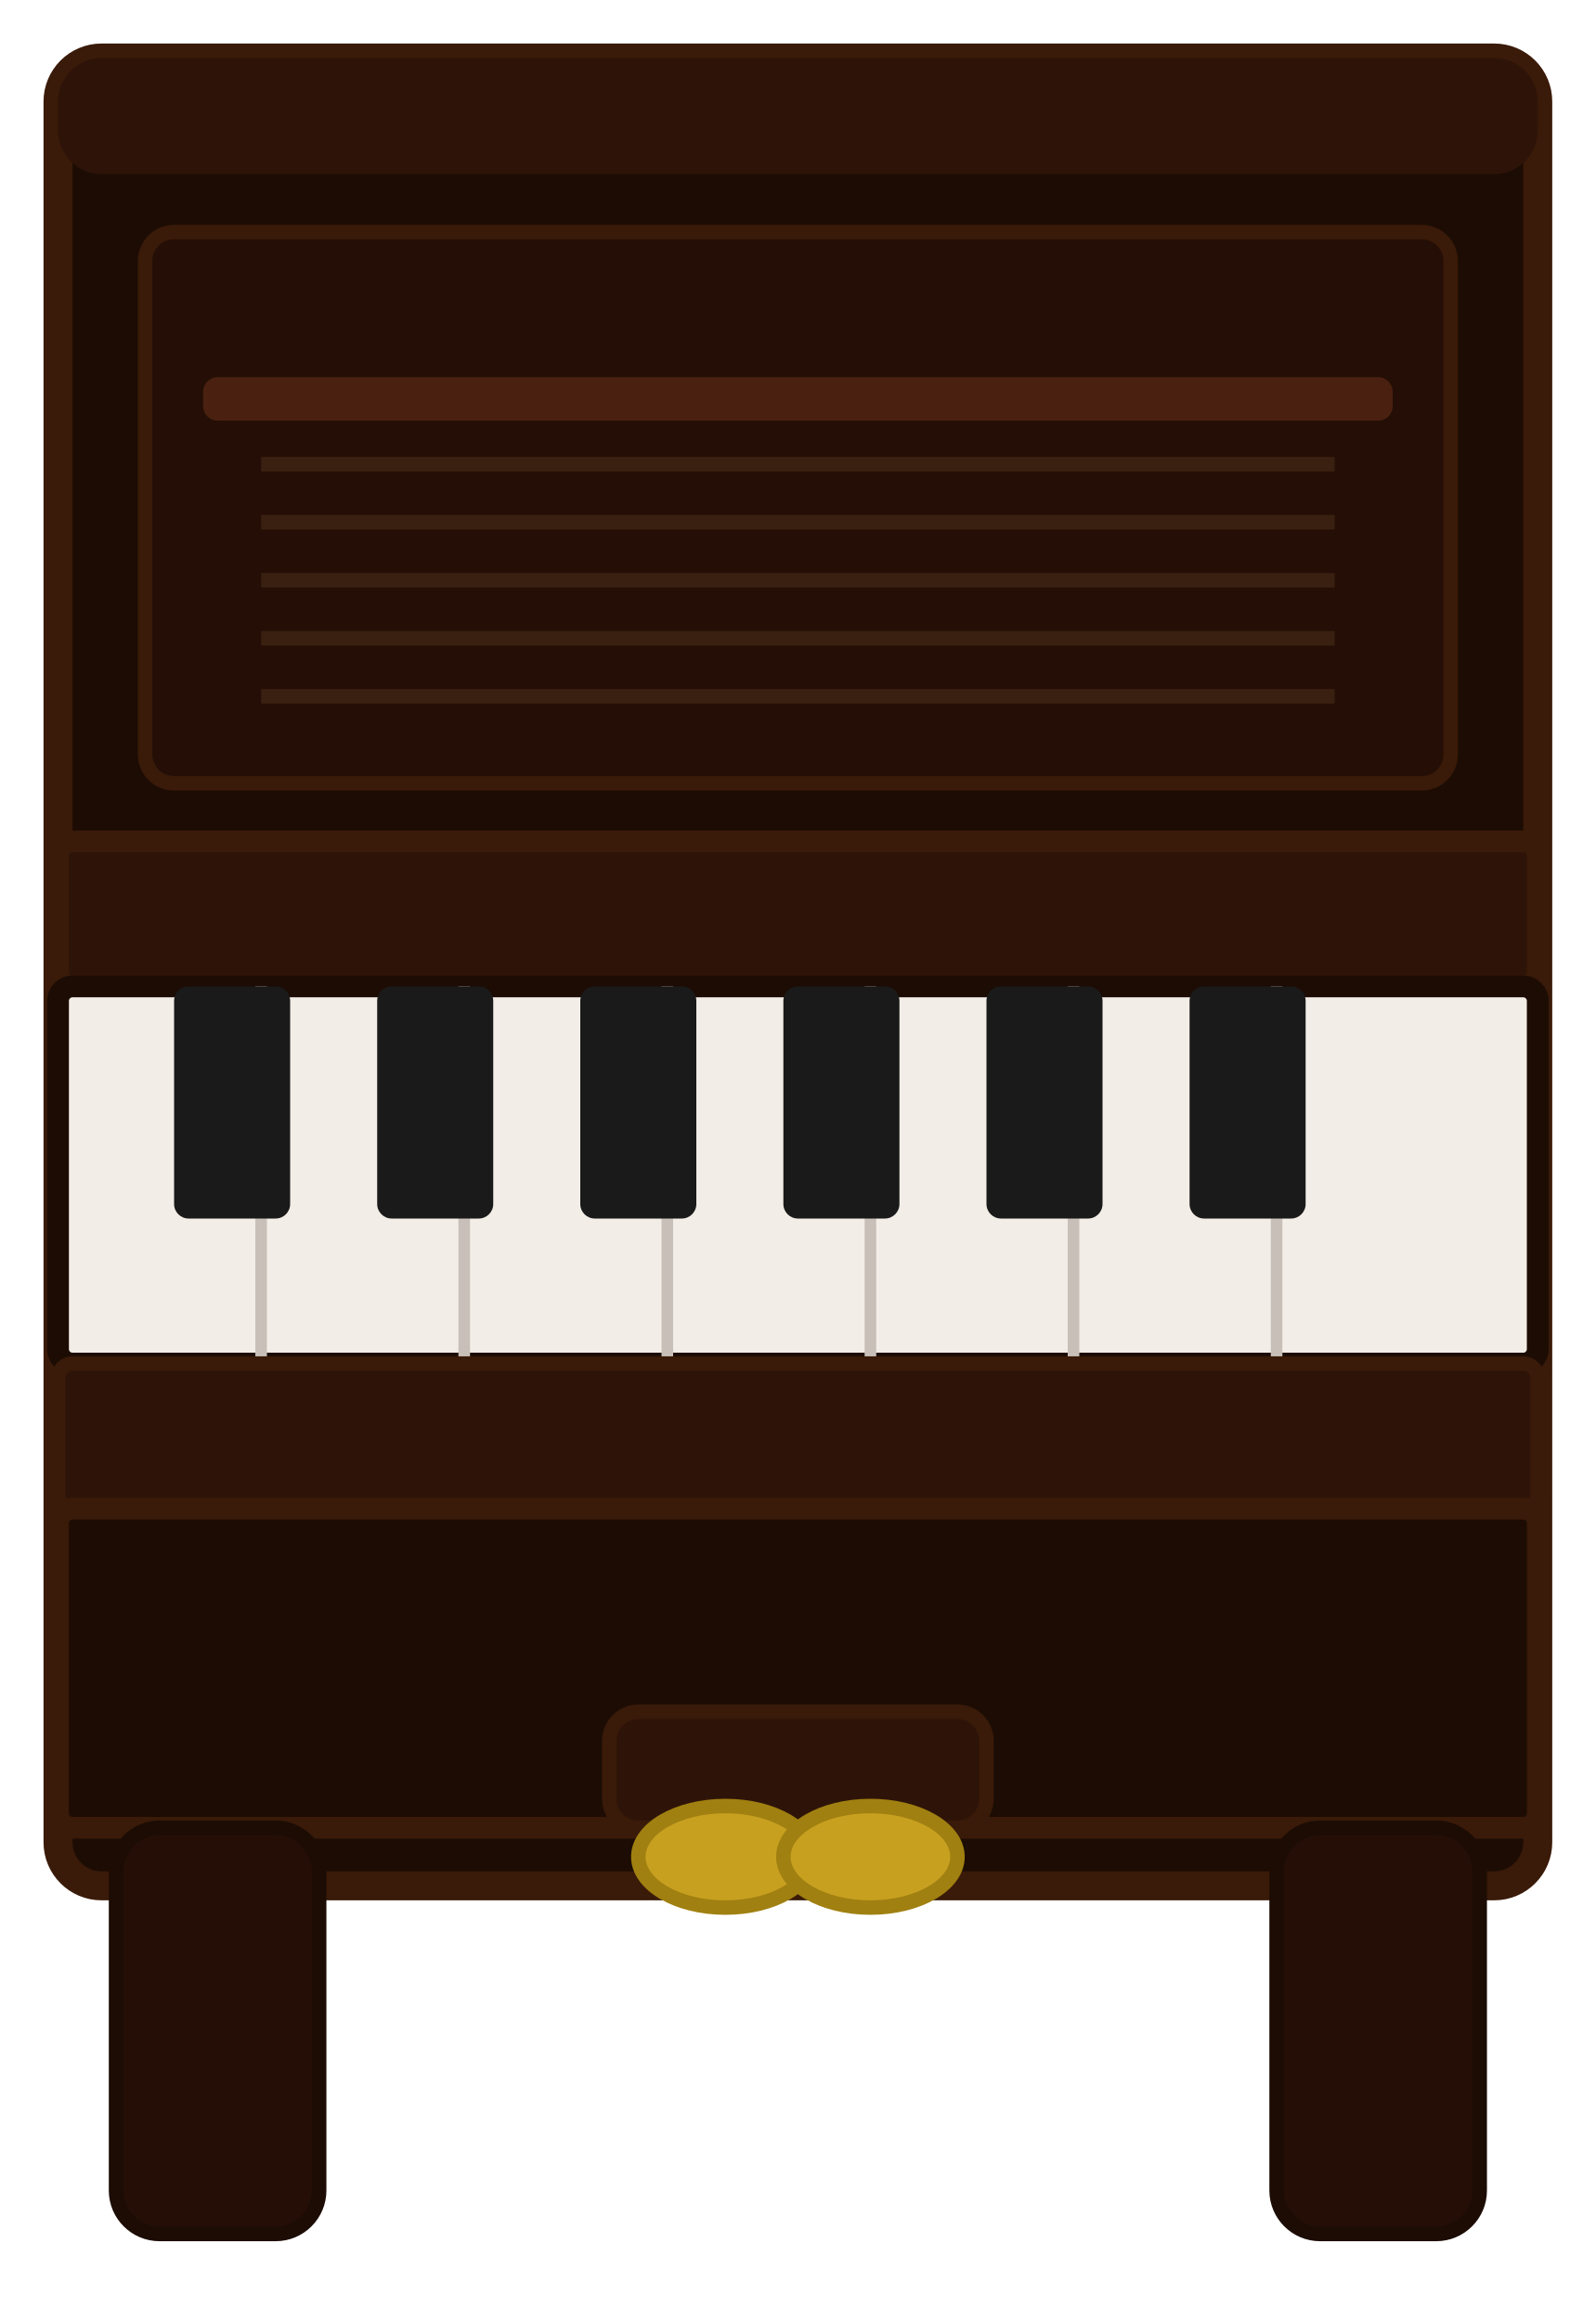
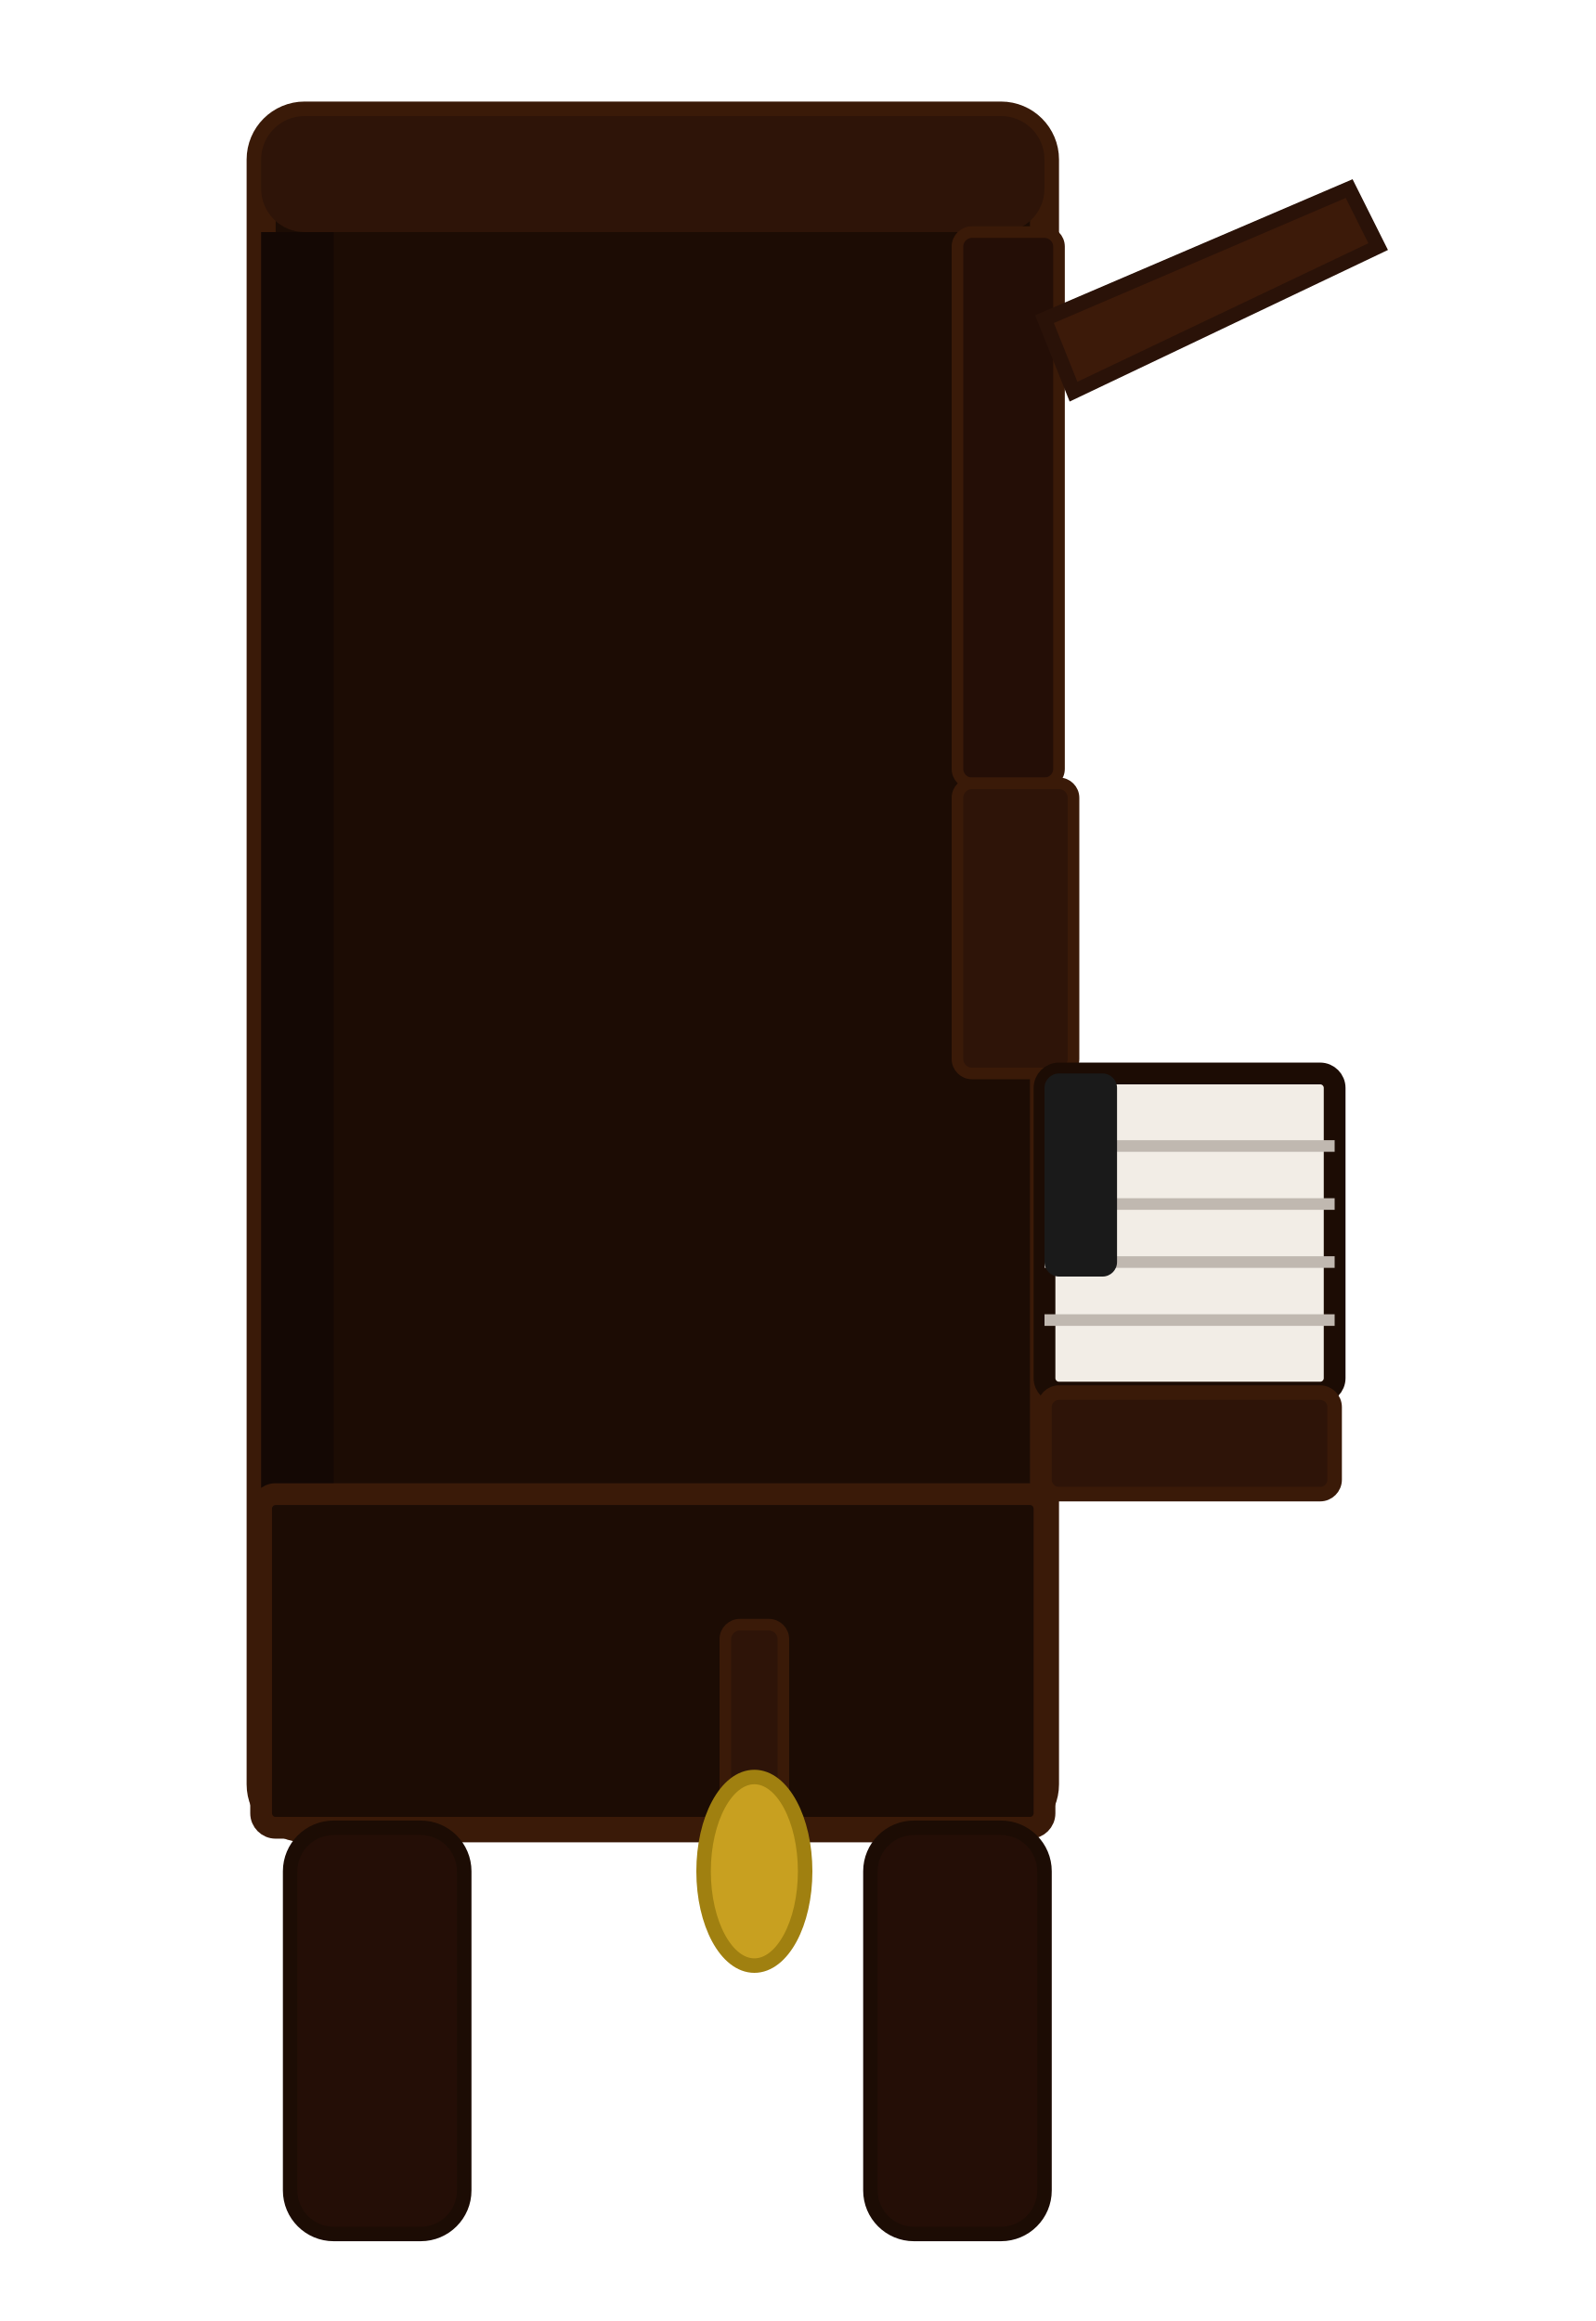
<svg xmlns="http://www.w3.org/2000/svg" viewBox="0 0 110 160" width="110" height="160">
-   <rect x="4" y="4" width="102" height="126" rx="3" fill="#1c0c04" stroke="#3a1a08" stroke-width="2" />
-   <rect x="4" y="4" width="102" height="8" rx="3" fill="#2e1408" />
-   <rect x="10" y="16" width="90" height="38" rx="2" fill="#240e06" stroke="#3a1a08" stroke-width="1" />
-   <rect x="14" y="26" width="82" height="3" rx="1" fill="#4a2010" />
-   <line x1="18" y1="32" x2="92" y2="32" stroke="#3a2010" stroke-width="1" />
-   <line x1="18" y1="36" x2="92" y2="36" stroke="#3a2010" stroke-width="1" />
-   <line x1="18" y1="40" x2="92" y2="40" stroke="#3a2010" stroke-width="1" />
-   <line x1="18" y1="44" x2="92" y2="44" stroke="#3a2010" stroke-width="1" />
-   <line x1="18" y1="48" x2="92" y2="48" stroke="#3a2010" stroke-width="1" />
-   <rect x="4" y="58" width="102" height="10" rx="1" fill="#2e1408" stroke="#3a1a08" stroke-width="1.5" />
-   <rect x="4" y="68" width="102" height="26" rx="1" fill="#f2ede6" stroke="#1c0c04" stroke-width="1.5" />
-   <line x1="18" y1="68" x2="18" y2="94" stroke="#c8c0b8" stroke-width="0.8" />
-   <line x1="32" y1="68" x2="32" y2="94" stroke="#c8c0b8" stroke-width="0.8" />
-   <line x1="46" y1="68" x2="46" y2="94" stroke="#c8c0b8" stroke-width="0.8" />
-   <line x1="60" y1="68" x2="60" y2="94" stroke="#c8c0b8" stroke-width="0.8" />
-   <line x1="74" y1="68" x2="74" y2="94" stroke="#c8c0b8" stroke-width="0.8" />
-   <line x1="88" y1="68" x2="88" y2="94" stroke="#c8c0b8" stroke-width="0.8" />
-   <rect x="12" y="68" width="8" height="16" rx="1" fill="#1a1a1a" />
-   <rect x="26" y="68" width="8" height="16" rx="1" fill="#1a1a1a" />
-   <rect x="40" y="68" width="8" height="16" rx="1" fill="#1a1a1a" />
-   <rect x="54" y="68" width="8" height="16" rx="1" fill="#1a1a1a" />
-   <rect x="68" y="68" width="8" height="16" rx="1" fill="#1a1a1a" />
-   <rect x="82" y="68" width="8" height="16" rx="1" fill="#1a1a1a" />
-   <rect x="4" y="94" width="102" height="10" rx="1" fill="#2e1408" stroke="#3a1a08" stroke-width="1" />
-   <rect x="4" y="104" width="102" height="22" rx="1" fill="#1c0c04" stroke="#3a1a08" stroke-width="1.5" />
-   <rect x="42" y="118" width="26" height="8" rx="2" fill="#2e1408" stroke="#3a1a08" stroke-width="1" />
-   <ellipse cx="50" cy="128" rx="6" ry="3.5" fill="#c8a020" stroke="#a08010" stroke-width="1" />
-   <ellipse cx="60" cy="128" rx="6" ry="3.5" fill="#c8a020" stroke="#a08010" stroke-width="1" />
-   <rect x="8" y="126" width="14" height="28" rx="3" fill="#240e06" stroke="#1c0c04" stroke-width="1" />
-   <rect x="88" y="126" width="14" height="28" rx="3" fill="#240e06" stroke="#1c0c04" stroke-width="1" />
+   <rect x="18" y="8" width="54" height="118" rx="3" fill="#1c0c04" stroke="#3a1a08" stroke-width="2" />
+   <rect x="18" y="8" width="54" height="8" rx="3" fill="#2e1408" />
+   <rect x="18" y="16" width="5" height="110" fill="#140804" />
+   <rect x="66" y="16" width="7" height="38" rx="1" fill="#240e06" stroke="#3a1a08" stroke-width="0.8" />
+   <polygon points="72,22 93,13 95,17 74,27" fill="#3c1a09" stroke="#2a1208" stroke-width="1" />
+   <rect x="66" y="54" width="8" height="20" rx="1" fill="#2e1408" stroke="#3a1a08" stroke-width="0.8" />
+   <rect x="72" y="74" width="20" height="22" rx="1" fill="#f2ede6" stroke="#1c0c04" stroke-width="1.5" />
+   <line x1="72" y1="79" x2="92" y2="79" stroke="#c0b8b0" stroke-width="0.8" />
+   <line x1="72" y1="83" x2="92" y2="83" stroke="#c0b8b0" stroke-width="0.8" />
+   <line x1="72" y1="87" x2="92" y2="87" stroke="#c0b8b0" stroke-width="0.8" />
+   <line x1="72" y1="91" x2="92" y2="91" stroke="#c0b8b0" stroke-width="0.8" />
+   <rect x="72" y="74" width="5" height="14" rx="1" fill="#1a1a1a" />
+   <rect x="72" y="96" width="20" height="7" rx="1" fill="#2e1408" stroke="#3a1a08" stroke-width="1" />
+   <rect x="18" y="103" width="54" height="23" rx="1" fill="#1c0c04" stroke="#3a1a08" stroke-width="1.5" />
+   <rect x="50" y="112" width="4" height="13" rx="1" fill="#2e1408" stroke="#3a1a08" stroke-width="0.8" />
+   <ellipse cx="52" cy="129" rx="3.5" ry="6.5" fill="#c8a020" stroke="#a08010" stroke-width="1" />
+   <rect x="20" y="126" width="12" height="28" rx="3" fill="#240e06" stroke="#1c0c04" stroke-width="1" />
+   <rect x="60" y="126" width="12" height="28" rx="3" fill="#240e06" stroke="#1c0c04" stroke-width="1" />
</svg>
